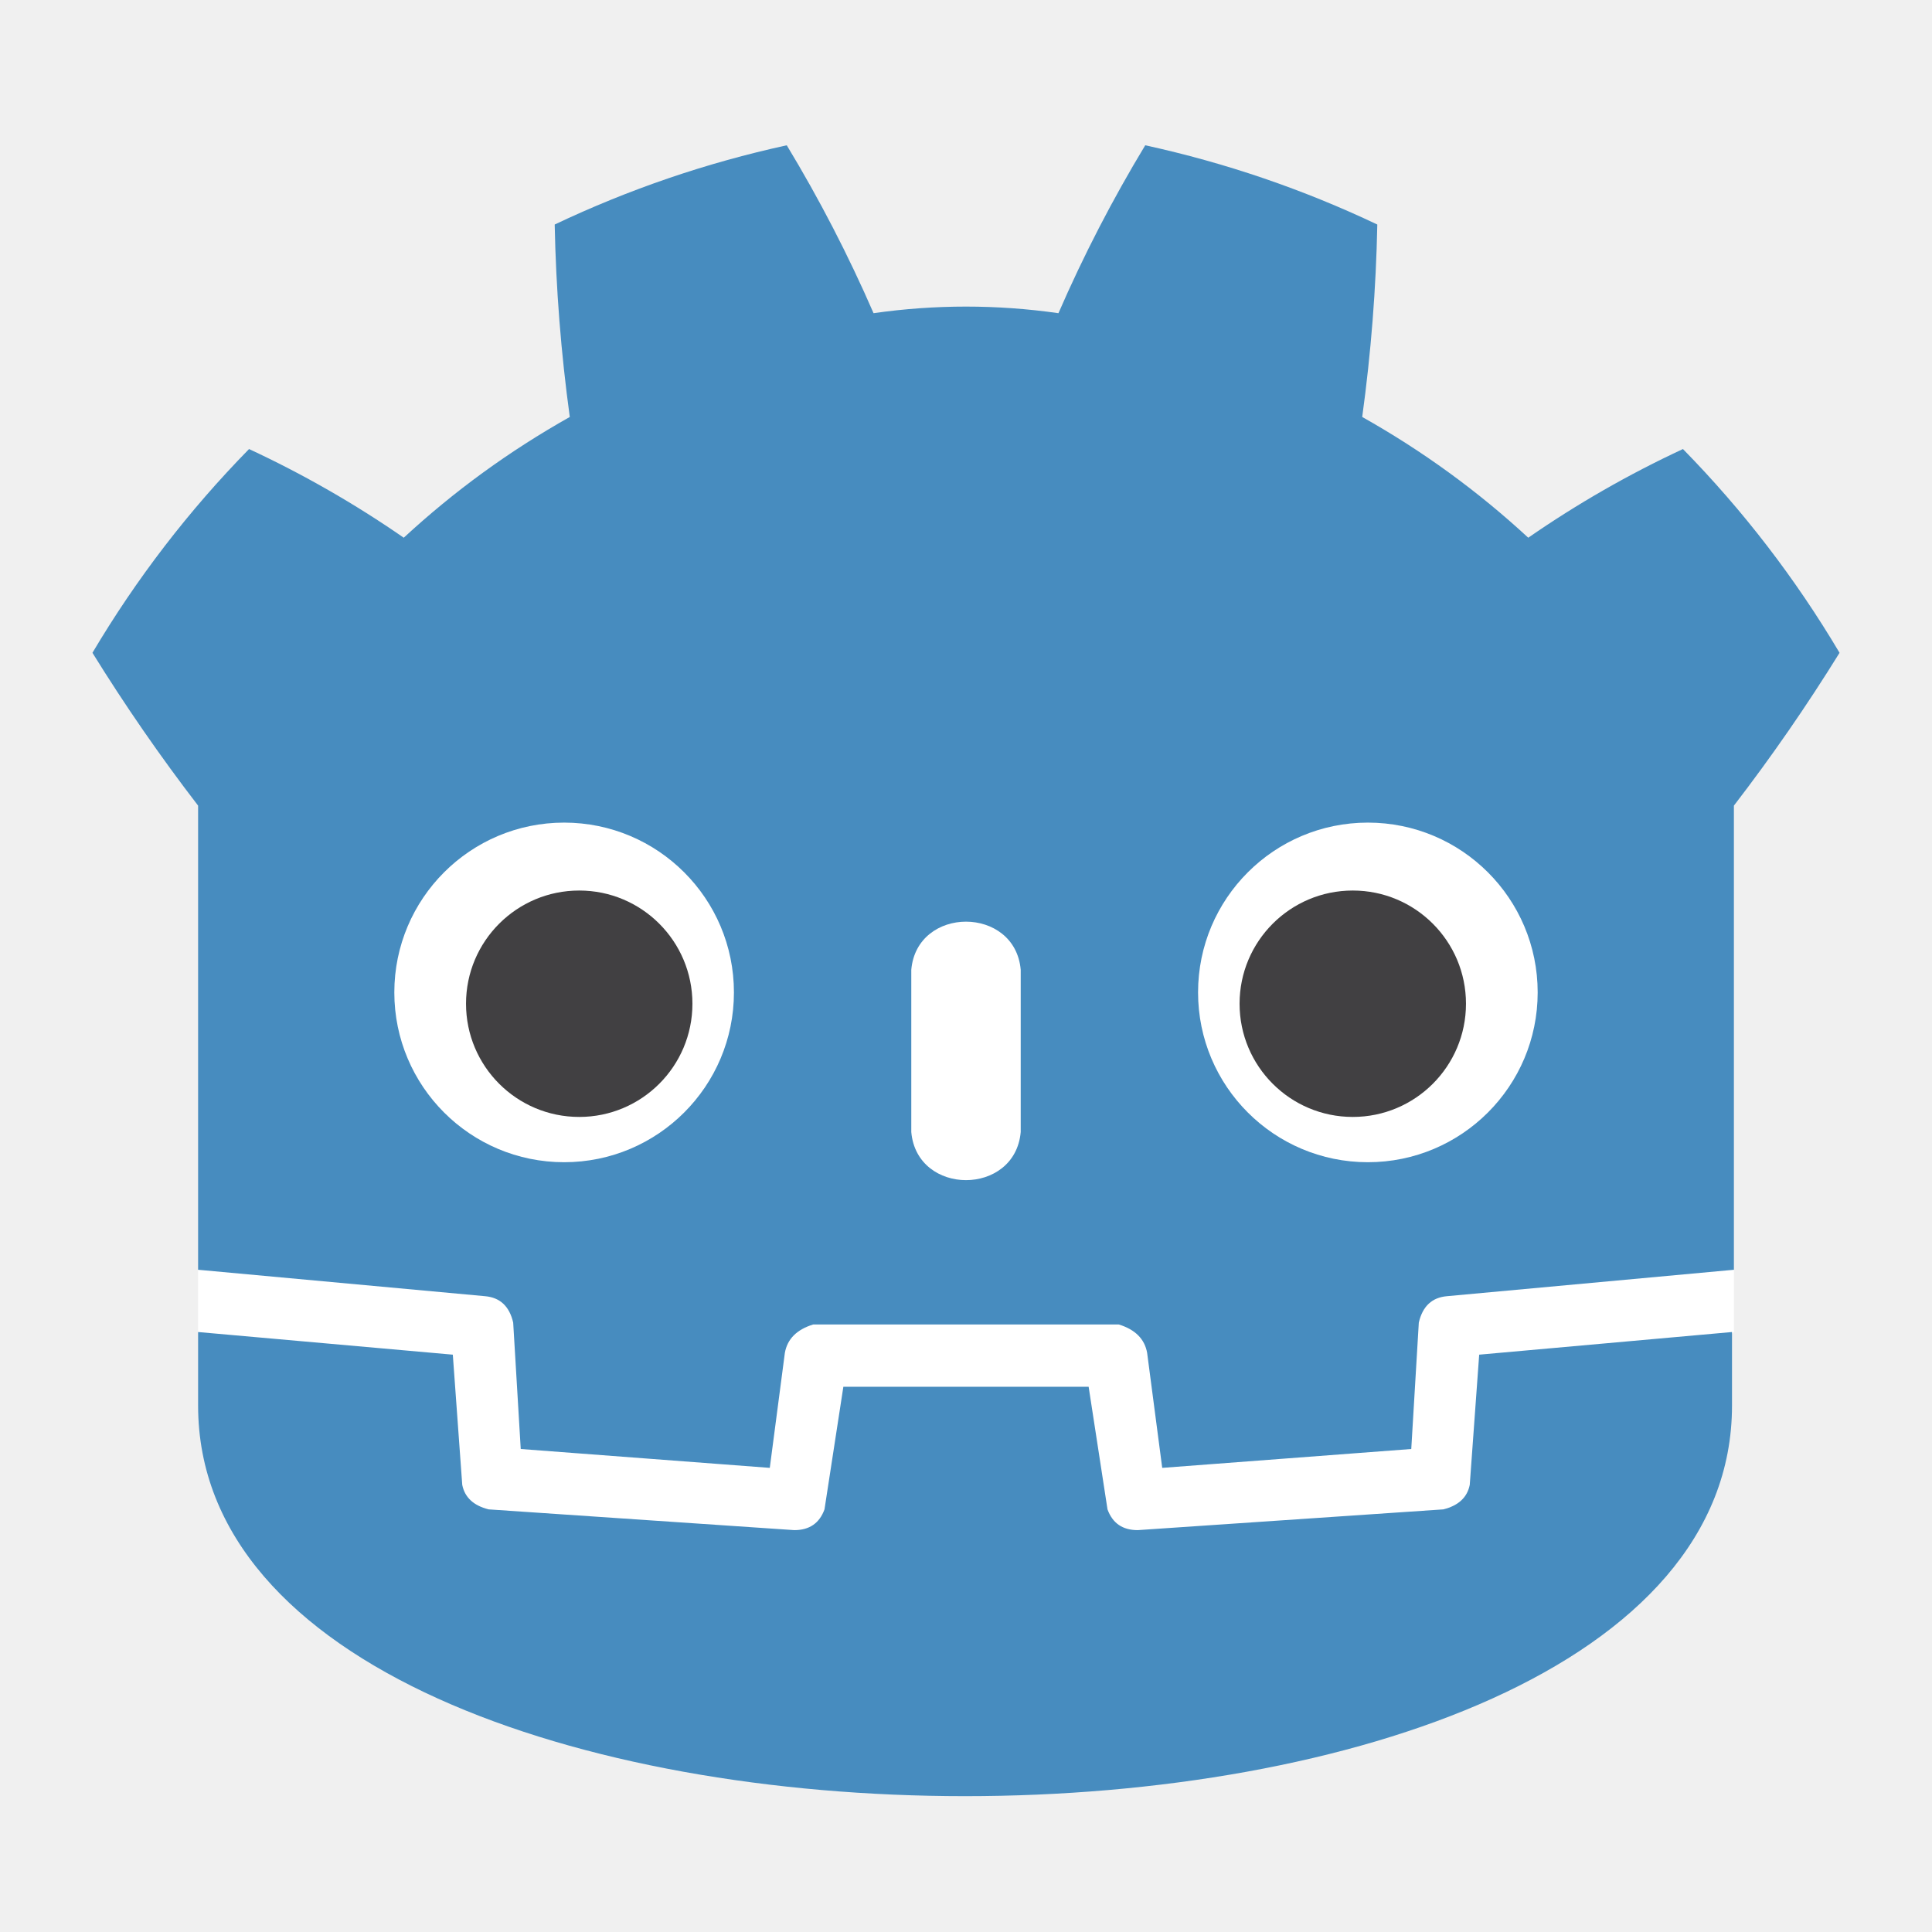
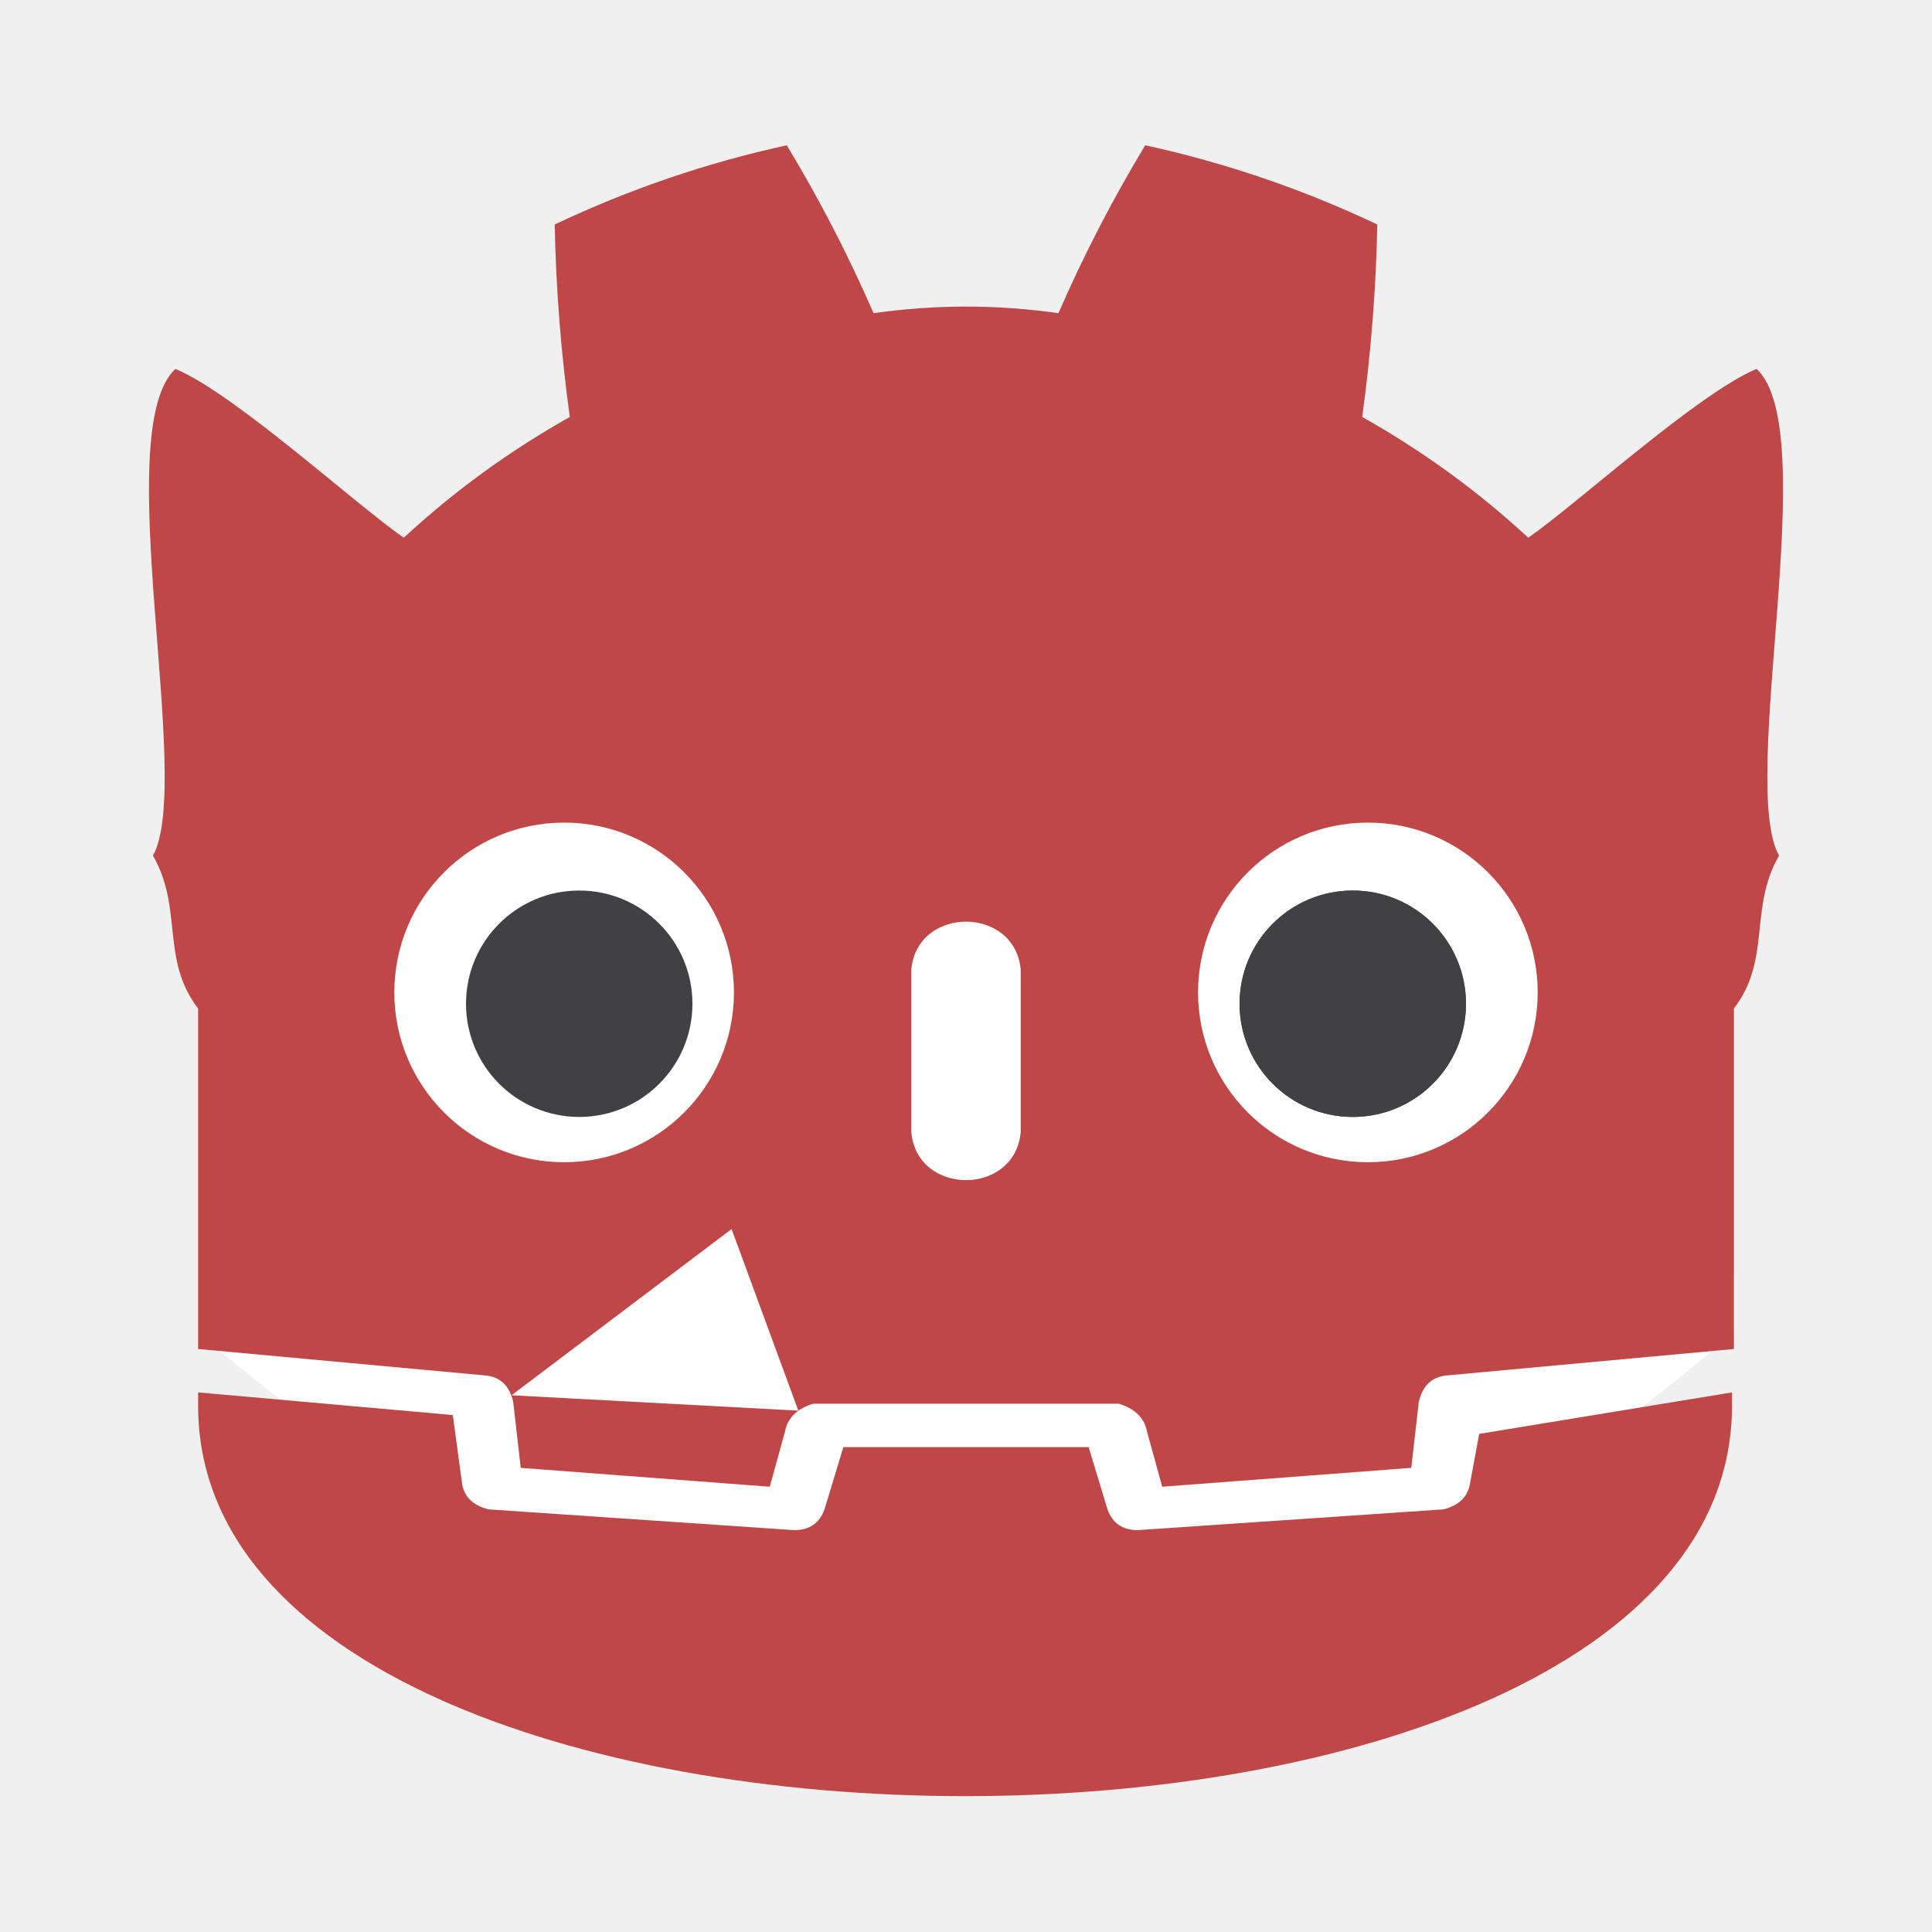
- <svg xmlns="http://www.w3.org/2000/svg" width="1024" height="1024" viewBox="0 0 1024 1024">
-   <g fill="#fff">
-     <path d="M105 673v33q407 354 814 0v-33z" />
-     <path fill="#478cbf" d="m105 673 152 14q12 1 15 14l4 67 132 10 8-61q2-11 15-15h162q13 4 15 15l8 61 132-10 4-67q3-13 15-14l152-14V427q30-39 56-81-35-59-83-108-43 20-82 47-40-37-88-64 7-51 8-102-59-28-123-42-26 43-46 89-49-7-98 0-20-46-46-89-64 14-123 42 1 51 8 102-48 27-88 64-39-27-82-47-48 49-83 108 26 42 56 81zm0 33v39c0 276 813 276 813 0v-39l-134 12-5 69q-2 10-14 13l-162 11q-12 0-16-11l-10-65H447l-10 65q-4 11-16 11l-162-11q-12-3-14-13l-5-69z" />
-     <path d="M483 600c3 34 55 34 58 0v-86c-3-34-55-34-58 0z" />
-     <circle cx="725" cy="526" r="90" />
-     <circle cx="299" cy="526" r="90" />
+ <svg xmlns="http://www.w3.org/2000/svg" width="1024" height="1024" viewBox="0 0 1024 1024" version="1.1" id="svg6">
+   <defs id="defs6" />
+   <g fill="#fff" id="g4">
+     <path d="M105 673v33q407 354 814 0v-33z" id="path1" />
+     <path fill="#478cbf" d="m 105,715 152,14 c 8,0.667 13,5.333 15,14 l 4,35 132,10 8,-29 c 1.333,-7.333 6.333,-12.333 15,-15 h 162 c 8.667,2.667 13.667,7.667 15,15 l 8,29 132,-10 4,-35 c 2,-8.667 7,-13.333 15,-14 L 919,715 V 534.516 c 20,-26 7.786,-53 23.919,-81 C 921.202,414.182 966.303,228.181 931.018,195.514 899.408,208.847 836,267 810,285 c -26.667,-24.667 -56,-46 -88,-64 4.667,-34 7.333,-68 8,-102 -39.333,-18.667 -80.333,-32.667 -123,-42 -17.333,28.667 -32.667,58.333 -46,89 -32.667,-4.667 -65.333,-4.667 -98,0 -13.333,-30.667 -28.667,-60.333 -46,-89 -42.667,9.333 -83.667,23.333 -123,42 0.667,34 3.333,68 8,102 -32,18 -61.333,39.333 -88,64 -26,-18 -89.408,-76.153 -121.018,-89.486 -35.286,32.667 9.816,218.668 -11.901,258.002 16.132,28 3.919,55 23.919,81 z m 0,23 v 7 c 0,276 813,276 813,0 v -7 l -134,22 -5,27 c -1.333,6.667 -6,11 -14,13 l -162,11 c -8,0 -13.333,-3.667 -16,-11 L 577,767 H 447 l -10,33 c -2.667,7.333 -8,11 -16,11 L 259,800 c -8,-2 -12.667,-6.333 -14,-13 l -5,-37 z" id="path2" style="fill:#bf4747;fill-opacity:1" />
+     <path d="M483 600c3 34 55 34 58 0v-86c-3-34-55-34-58 0z" id="path3" />
+     <circle cx="725" cy="526" r="90" id="circle3" />
+     <circle cx="299" cy="526" r="90" id="circle4" />
  </g>
-   <g fill="#414042">
-     <circle cx="307" cy="532" r="60" />
-     <circle cx="717" cy="532" r="60" />
+   <g fill="#414042" id="g6">
+     <circle cx="307" cy="532" r="60" id="circle5" />
+     <circle cx="717" cy="532" r="60" id="circle6" />
+     <circle cx="717" cy="532" r="60" id="circle1" />
  </g>
+   <path style="fill:#ffffff" d="m 271.136,739.517 116.618,-88.099 35.372,96.244" id="path30" />
</svg>
